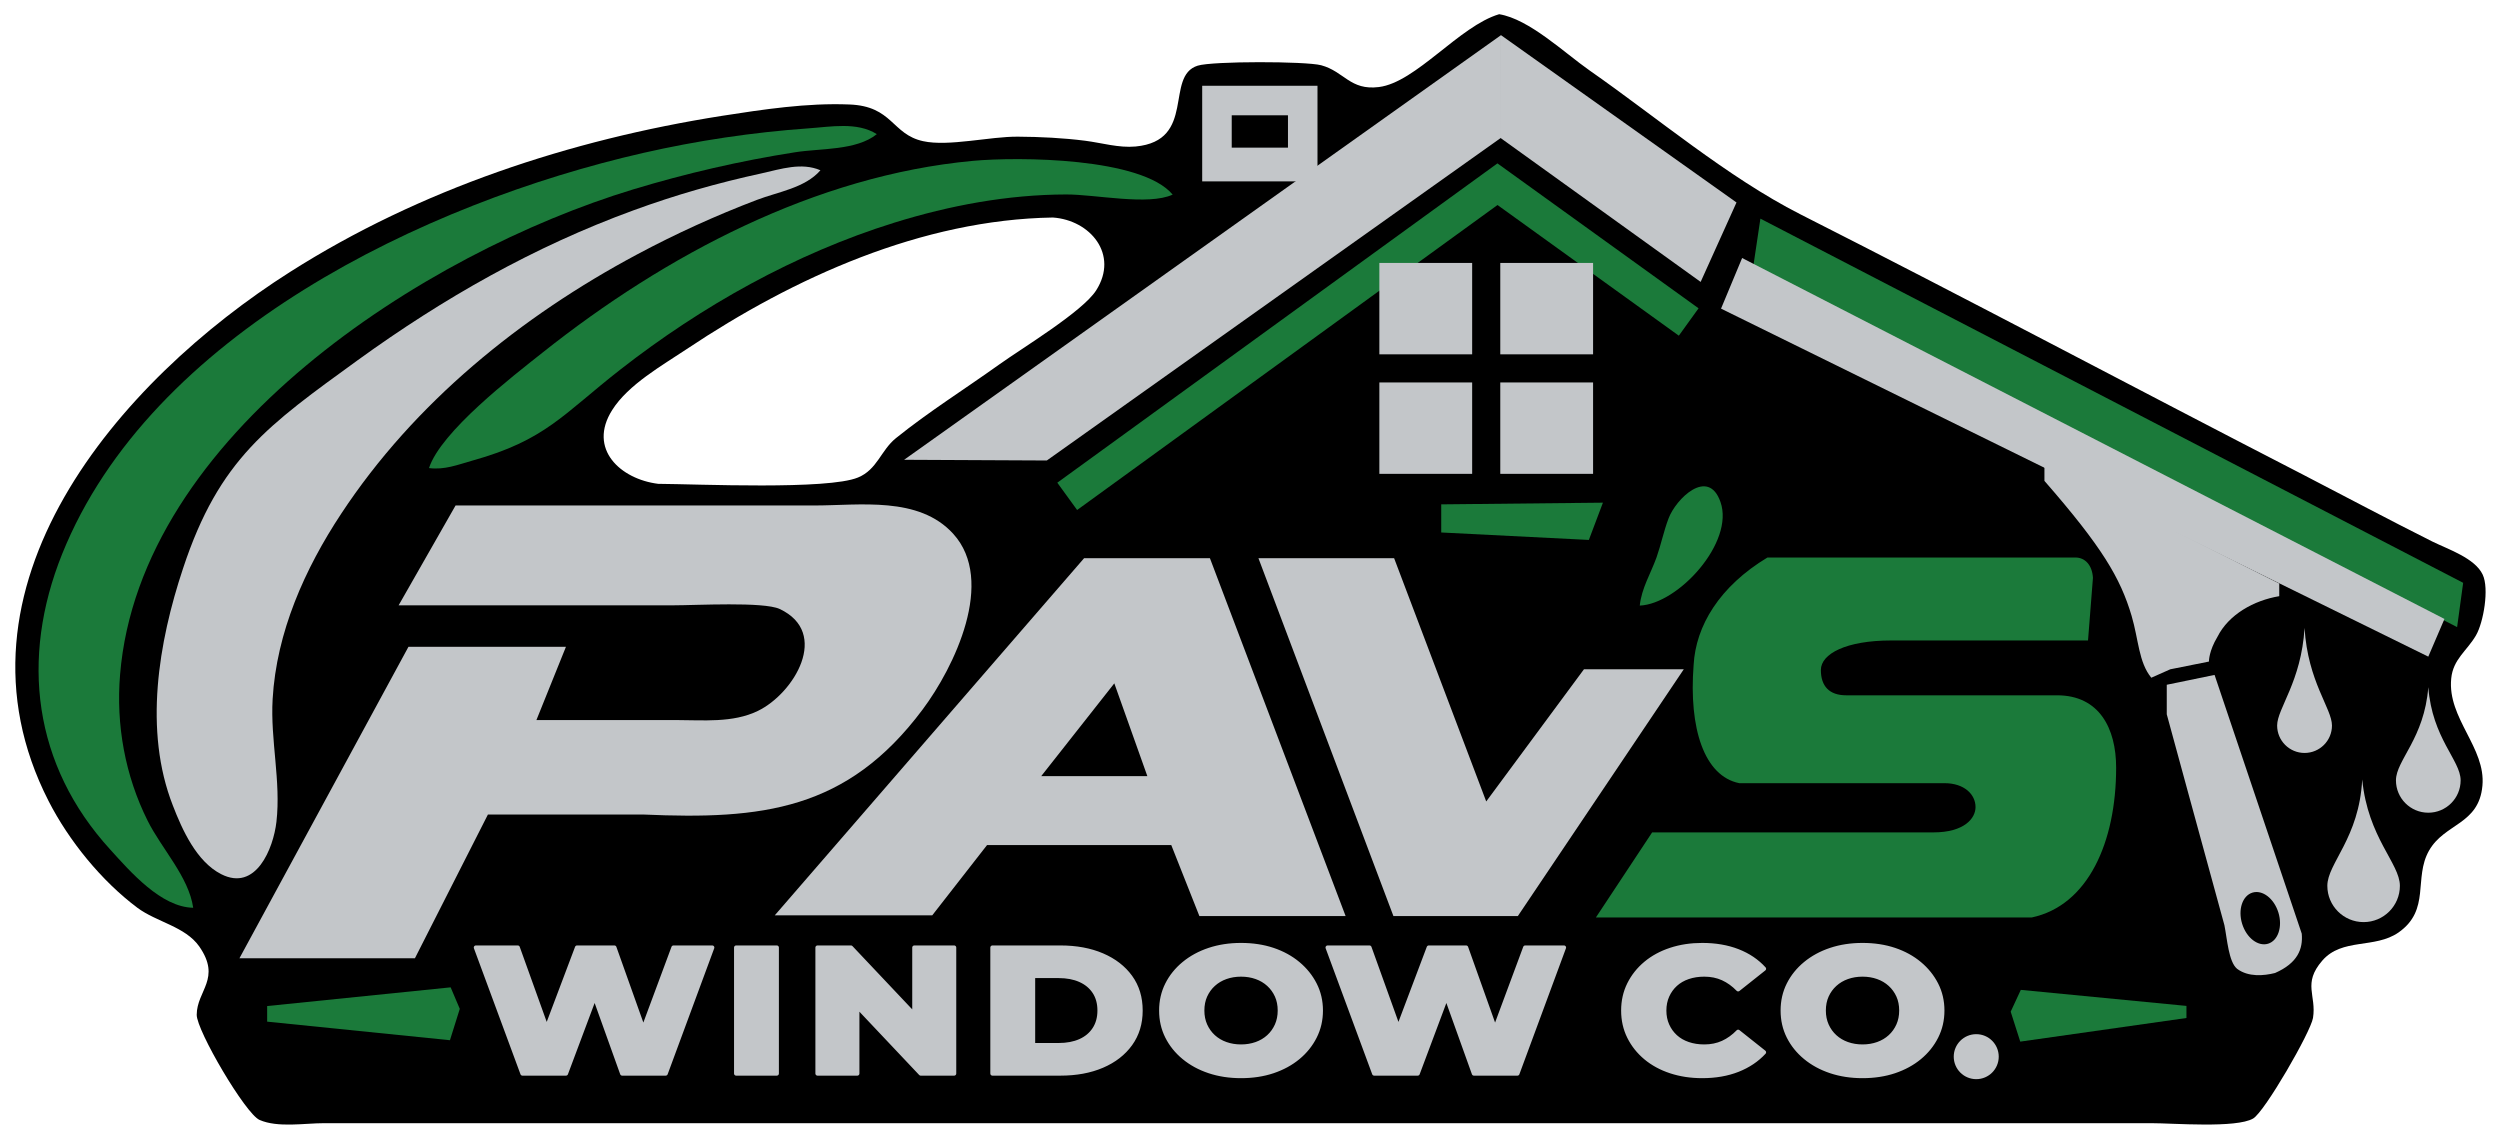
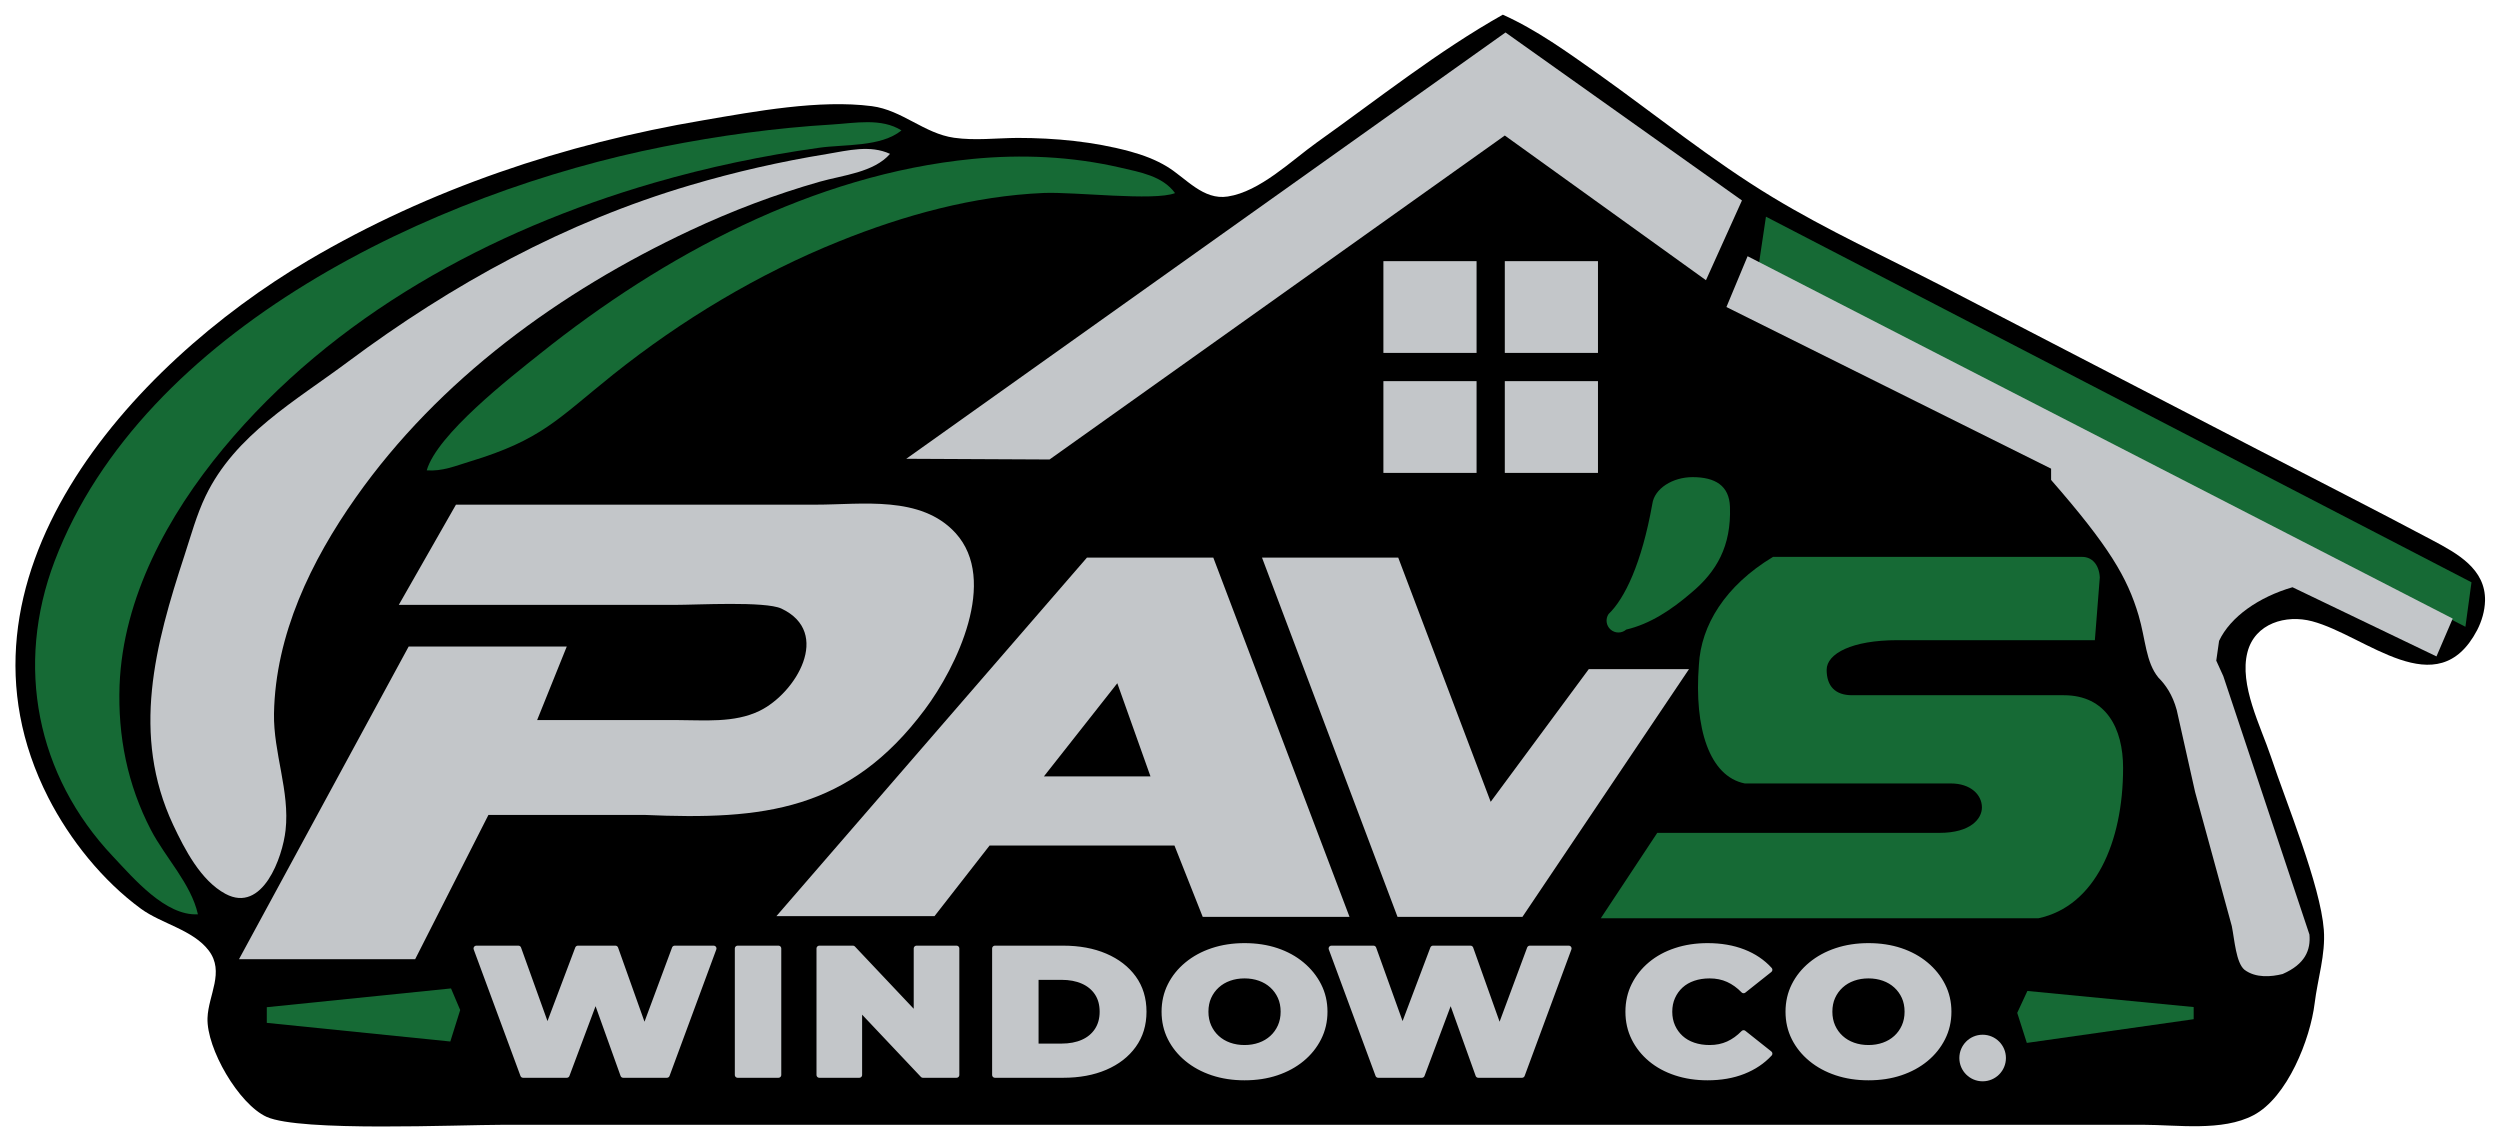
- <svg xmlns="http://www.w3.org/2000/svg" viewBox="-5 7 1778 810" width="1778" height="810">
-   <path id="plate" d="M1061.2 17.1C1032.9 25.5 1002.1 65.6 975.7 68.9C955.2 71.5 951.0 57.8 934.6 53.4C923.6 50.5 857.3 50.4 846.8 53.7C823.1 61.1 846.2 107.1 802.6 111.2C790.7 112.3 778.5 108.6 766.8 107.1C751.1 105.1 734.8 104.3 719.0 104.2C699.1 104.0 669.6 111.4 651.5 107.4C629.1 102.5 630.0 82.4 598.9 81.3C569.0 80.1 537.9 84.8 508.4 89.4C400.6 106.4 293.8 141.6 201.3 200.4C79.5 277.7 -47.9 424.9 29.5 576.6C44.0 605.0 67.2 633.5 92.7 652.6C106.4 662.8 126.7 665.9 136.7 680.1C152.6 703.0 135.0 711.4 134.9 728.7C134.8 739.9 169.6 799.2 179.6 803.5C192.6 809.2 211.7 805.8 225.6 805.8C259.3 805.8 293.0 805.8 326.6 805.8C444.7 805.8 562.7 805.8 680.7 805.8C902.0 805.8 1123.4 805.8 1344.8 805.8C1404.8 805.8 1464.8 805.8 1524.8 805.8C1540.6 805.8 1585.4 809.5 1597.4 802.5C1605.6 797.8 1638.3 741.1 1640.0 731.0C1642.6 714.8 1632.4 706.6 1646.6 690.2C1660.7 673.9 1683.9 681.9 1700.8 670.2C1723.8 654.1 1711.4 631.6 1722.5 612.0C1733.6 592.4 1758.0 593.6 1760.5 565.8C1763.0 538.7 1735.5 517.9 1738.3 489.6C1739.6 475.8 1749.5 469.9 1755.9 458.9C1761.3 449.6 1765.4 425.6 1760.7 415.7C1755.2 403.9 1735.9 397.6 1724.8 392.1C1693.9 376.6 1663.3 360.3 1632.6 344.4C1513.3 283.0 1394.9 219.9 1275.2 159.3C1223.7 133.1 1173.5 90.6 1125.5 57.1C1107.5 44.5 1082.6 20.6 1061.2 17.1ZM743.8 161.7C770.3 163.5 790.9 187.9 774.6 213.5C764.9 228.7 722.0 254.5 705.4 266.4C681.2 283.7 655.4 299.9 632.2 318.6C621.5 327.2 618.9 341.0 605.2 346.6C583.8 355.5 491.5 351.3 463.1 351.1C436.4 347.8 412.8 326.4 430.4 298.6C441.8 280.5 466.0 266.9 483.5 255.2C559.7 204.3 650.7 163.2 743.8 161.7Z" fill="#000000" fill-rule="evenodd" />
-   <path id="swoosh-outer-green" d="M132.4 652.6C129.2 630.5 109.9 610.6 100.0 590.7C84.0 558.7 77.4 522.5 80.4 486.8C94.3 316.4 296.8 186.8 445.3 141.7C483.0 130.3 521.4 121.4 560.4 115.3C578.5 112.4 604.0 114.2 618.6 102.4C604.5 93.5 585.8 97.2 569.8 98.3C530.3 101.1 490.9 107.0 452.3 115.8C297.3 151.2 102.1 244.6 39.2 401.0C9.3 475.4 18.6 551.2 73.4 611.2C87.8 627.1 109.6 652.2 132.4 652.6Z" fill="#1B7A3A" fill-rule="evenodd" />
-   <path id="swoosh-inner-green" d="M300.1 339.9C311.2 341.3 320.3 337.6 330.9 334.6C383.0 320.1 395.5 301.6 436.1 269.9C494.1 224.6 560.6 187.3 630.9 165.4C670.5 153.1 711.6 145.4 753.2 145.3C773.9 145.2 811.7 153.4 829.0 145.4C807.0 119.0 719.5 118.4 686.9 121.4C574.8 131.8 468.1 188.5 381.2 257.5C359.0 275.1 308.6 313.9 300.1 339.9Z" fill="#1B7A3A" fill-rule="evenodd" />
-   <path id="swoosh-silver" d="M578.5 128.1C565.0 122.3 550.5 127.2 536.6 130.3C505.7 137.0 475.2 145.7 445.5 156.6C374.8 182.4 310.3 219.1 249.5 263.1C185.9 309.3 151.0 333.1 125.2 411.2C107.7 463.8 97.1 526.6 117.9 579.8C124.6 597.2 134.8 619.8 152.3 628.7C177.0 641.3 189.4 610.6 191.6 591.5C194.9 562.6 187.2 533.3 188.9 504.2C191.6 456.7 211.8 411.5 237.7 372.3C289.6 293.5 365.4 232.1 448.2 187.9C475.7 173.2 504.1 160.3 533.2 149.2C548.4 143.4 567.6 140.7 578.5 128.1Z" fill="#C3C6C9" fill-rule="evenodd" />
-   <path id="roof-left" d="M638,334 L1062.5,32 V105 L739.5,334.5 Z" fill="#C3C6C9" fill-rule="evenodd" />
-   <path id="roof-right" d="M1062.5,32 L1230,151 L1204.5,207.5 L1062,105 Z" fill="#C3C6C9" fill-rule="evenodd" />
-   <path id="roof-inner-line" d="M754,349 L1060,127 L1196,225" fill="none" stroke="#1B7A3A" stroke-width="24" stroke-linejoin="miter" transform="translate(0,11.0)" />
-   <path id="chimney" d="M850,68 H932 V136 H850 Z" fill="#C3C6C9" />
-   <path d="M871,89H911V112H871Z" fill="#000000" />
+ <svg xmlns="http://www.w3.org/2000/svg" viewBox="-4 9 1771 808" width="1771" height="808">
+   <path id="plate" d="M1060.6 19.4C1014.4 45.4 972.2 79.1 929.0 109.8C910.8 122.8 888.6 144.7 865.8 148.2C848.3 151.0 836.2 135.2 822.7 127.0C814.6 122.1 805.7 118.8 796.6 116.3C770.8 109.3 743.5 106.7 716.8 106.7C701.9 106.8 686.7 108.7 671.9 106.6C650.7 103.6 635.1 87.0 613.6 84.2C576.6 79.4 530.9 87.9 494.2 94.2C396.1 110.8 300.2 142.8 214.3 193.5C88.8 267.6 -48.8 419.1 30.2 574.0C45.4 603.8 68.7 632.9 95.9 652.8C110.4 663.4 132.8 667.7 143.9 682.4C155.3 697.5 143.6 713.8 143.0 730.1C142.2 751.7 165.1 791.2 184.9 800.2C208.8 810.9 320.0 805.8 352.9 805.8C482.6 805.8 612.3 805.8 742.0 805.8C944.0 805.8 1146.1 805.8 1348.1 805.8C1403.5 805.8 1458.8 805.8 1514.1 805.8C1538.3 805.8 1570.3 810.7 1592.4 799.0C1616.4 786.4 1632.6 745.1 1635.7 719.7C1637.8 702.5 1643.5 685.1 1642.2 667.7C1639.8 636.0 1615.5 577.5 1604.7 545.0C1597.5 523.5 1582.1 494.2 1588.1 471.0C1593.4 450.5 1615.4 444.2 1633.9 449.1C1672.2 459.3 1722.6 509.1 1750.8 455.4C1754.1 449.0 1756.2 441.8 1756.4 434.6C1756.9 412.0 1736.6 401.0 1719.1 391.7C1677.9 369.8 1636.3 348.7 1594.8 327.2C1520.5 288.7 1446.1 250.1 1371.7 211.6C1331.7 191.0 1290.2 172.0 1251.7 148.7C1208.8 122.8 1168.9 90.3 1128.1 61.3C1106.2 45.9 1085.0 30.4 1060.6 19.4Z" fill="#000000" fill-rule="evenodd" />
+   <path id="swoosh-outer-green" d="M136.2 656.7C131.4 635.1 113.1 616.5 102.9 596.9C86.3 564.9 79.4 530.5 80.7 494.5C83.1 432.2 115.1 373.9 154.1 326.8C232.2 232.6 343.1 172.2 459.3 138.5C497.6 127.4 536.7 119.2 576.1 113.7C594.3 111.1 619.9 113.3 634.6 101.4C620.4 92.4 601.7 96.2 585.5 97.2C545.4 99.6 505.4 105.1 466.0 112.9C304.1 144.9 97.3 242.1 34.7 406.5C6.6 480.4 21.7 558.3 76.1 615.8C90.7 631.3 113.3 658.0 136.2 656.7Z" fill="#166A35" fill-rule="evenodd" />
+   <path id="swoosh-inner-green" d="M298.3 342.2C309.4 343.0 318.5 339.1 329.0 335.9C379.7 320.5 390.7 306.1 430.5 274.2C478.8 235.7 533.3 202.9 590.6 179.9C636.5 161.4 685.8 147.8 735.4 145.7C757.2 144.8 813.6 151.6 828.4 145.8C819.5 133.6 803.6 131.0 789.5 127.7C755.2 119.8 719.9 118.2 684.9 121.6C572.5 132.6 465.8 189.8 378.8 259.4C357.2 276.6 305.6 316.8 298.3 342.2Z" fill="#166A35" fill-rule="evenodd" />
+   <path id="swoosh-silver" d="M626.5 118.0C612.4 111.5 596.7 115.6 581.8 118.1C549.2 123.4 516.7 130.8 485.0 140.2C396.3 166.4 316.5 210.2 242.6 265.2C205.3 293.1 162.6 316.8 141.6 360.5C135.2 373.9 131.3 388.3 126.7 402.4C105.9 465.9 88.7 529.4 118.7 593.4C126.8 610.6 138.2 632.8 155.7 642.2C182.0 656.3 196.2 616.3 198.3 597.1C201.4 569.5 189.6 542.2 190.1 514.5C191.1 458.6 216.4 406.3 248.0 361.5C307.0 277.7 392.9 215.4 485.0 172.2C514.7 158.3 545.2 146.7 576.8 137.7C593.0 133.1 615.0 131.2 626.5 118.0Z" fill="#C3C6C9" fill-rule="evenodd" />
+   <path id="roof" d="M638,334 L1062.5,32 L1230,151 L1204.5,207.5 L1062,105 L739.5,334.5 Z" fill="#C3C6C9" fill-rule="evenodd" />
  <path id="window" d="M976.0,194.0H1042.0V259.0H976.0ZM976.0,279.0H1042.0V344.0H976.0ZM1062.0,194.0H1128.0V259.0H1062.0ZM1062.0,279.0H1128.0V344.0H1062.0Z" fill="#C3C6C9" />
-   <path id="roof-base-line" d="M1020,365.7 L1135,364.5 L1125,391 L1020,385.7 Z" fill="#1B7A3A" fill-rule="evenodd" />
-   <path id="squeegee-rubber" d="M1247,162.5 L1746.8,421.5 L1742.5,453 L1242,196 Z" fill="#1B7A3A" fill-rule="evenodd" />
-   <path id="squeegee-blade" d="M1234,190.5 L1733.5,447.2 L1722,474 L1219,226.5 Z" fill="#C3C6C9" fill-rule="evenodd" />
-   <path id="squeegee-handle" d="M1536,494 L1570,487 L1632,671 C1633,682 1629,692 1613,699 C1605,701 1594,702 1586,696 C1580,691 1579,675 1577,665 L1551,570 L1536,515 Z" fill="#C3C6C9" fill-rule="evenodd" />
-   <path id="squeegee-head" d="M1449,338 L1616,422 L1616,431 C1598,434 1580,444 1572,460 C1566,470 1566,477 1566,477.5 L1538.5,483 L1525,489 C1516,478 1516,462 1511,445 C1503,418 1490,396 1449,349 Z" fill="#C3C6C9" fill-rule="evenodd" />
-   <ellipse cx="1602.5" cy="660" rx="13.5" ry="19" transform="rotate(-17 1602.5 660)" fill="#000000" />
-   <path class="drop" d="M1634,453.58 C1636.3,491.8 1653.5,510.9 1653.5,523 A19.5,19.5 0 0 1 1614.5,523 C1614.5,510.9 1631.7,491.8 1634,453.58 Z" fill="#C3C6C9" />
-   <path class="drop" d="M1722,495.7 C1724.8,532.2 1745,547.7 1745,562 A23,23 0 0 1 1699,562 C1699,547.7 1719.2,532.2 1722,495.7 Z" fill="#C3C6C9" />
-   <path class="drop" d="M1675,561.34 C1679.1,603.0 1701.8,621.0 1701.8,637 A25.8,25.8 0 0 1 1650.2,637 C1650.2,621.0 1672.9,603.0 1675,561.34 Z" fill="#C3C6C9" />
+   <path id="squeegee-rubber" d="M1247,162.5 L1746.8,421.5 L1742.5,453 L1242,196 Z" fill="#166A35" fill-rule="evenodd" />
+   <path id="squeegee" d="M1234,190.5 L1733.5,447.2 L1722,474 L1620,425 C1596,432 1576,446 1568,463 L1566,477 L1571,488 L1632,671 C1633,682 1629,692 1613,699 C1605,701 1594,702 1586,696 C1580,691 1579,675 1577,665 L1551,570 L1538,512 C1535,501 1530,494 1525,489 C1516,478 1516,462 1511,445 C1503,418 1490,396 1449,349 L1449,341 L1219,226.5 Z" fill="#C3C6C9" fill-rule="evenodd" />
  <path id="letter-P" d="M319,366.5 L278.5,437.5 H474 C490,437.5 538,434.8 549.5,440.1 C585.6,457.1 559.8,500.1 534,512.6 C516.1,521.3 494.8,519.1 475.6,519.1 H376.5 L397.5,467 H285.5 L165.3,688.5 H290.1 L342,586.3 H452.8 C536.8,590 597.5,583.4 651.1,511.7 C673.7,481.5 703.4,420.1 672.9,386.6 C648.4,359.7 606.5,366.5 574,366.5 Z" fill="#C3C6C9" fill-rule="evenodd" />
  <path id="letter-A" d="M766,404 H855.5 L952,658.5 H848 L828,608 H697 L658,658 H546 Z M787.5,493 L811,559 H735.5 Z" fill="#C3C6C9" fill-rule="evenodd" />
  <path id="letter-V" d="M890,404 H986.5 L1052,577 L1121.5,483 H1192.5 L1074.5,658.5 H986 Z" fill="#C3C6C9" fill-rule="evenodd" />
-   <path id="apostrophe" d="M1161.2 437.7C1188.7 436.5 1228.7 392.6 1218.6 364.0C1209.9 339.1 1186.8 361.8 1181.6 375.9C1178.2 384.9 1176.3 394.4 1173.1 403.5C1168.9 415.1 1162.5 425.3 1161.2 437.7Z" fill="#1B7A3A" fill-rule="evenodd" />
-   <path id="letter-S" d="M1252,403.5 H1471 C1478,403.5 1483,409 1483.5,418 L1480,462.5 H1340 C1308,462.5 1290,472 1290,483.5 C1290,495 1296,501.5 1308,501.5 H1458 C1488,501.5 1500,525 1500,553 C1500,606 1480,651 1440,659.5 H1130 L1170,599 H1370 C1392,599 1400,589 1400,581 C1400,572 1392,564 1378,564 H1232 C1207,559 1196,525 1199.5,480 C1201,452 1218,424 1252,403.5 Z" fill="#1B7A3A" fill-rule="evenodd" />
-   <path id="bar-left" d="M185,722.5 L315.5,709.2 L322,724.5 L315,746.8 L185,733.6 Z" fill="#1B7A3A" fill-rule="evenodd" />
-   <path id="bar-right" d="M1550,722.4 L1432.2,711 L1425,726.5 L1431.8,747.8 L1550,731 Z" fill="#1B7A3A" fill-rule="evenodd" />
-   <path id="text-window" d="M366.57 770.50 333.45 680.90H363.22L383.79 738.12L405.39 680.90H431.95L452.52 738.63L473.97 680.90H501.55L468.43 770.50H437.49L417.94 715.97L397.51 770.50ZM518.55 770.50V680.90H547.45V770.50ZM576.41 770.50V680.90H600.19L645.28 728.64V680.90H673.59V770.50H649.81L604.72 722.76V770.50ZM700.82 770.50V680.90H749.12Q766.05 680.90 778.89 686.40Q791.73 691.91 798.95 701.89Q806.18 711.88 806.18 725.70Q806.18 739.40 798.95 749.44Q791.73 759.49 778.89 765.00Q766.05 770.50 749.12 770.50ZM729.72 750.28H747.96Q756.71 750.28 763.20 747.40Q769.70 744.52 773.35 738.95Q776.99 733.38 776.99 725.70Q776.99 717.89 773.35 712.39Q769.70 706.88 763.20 704.00Q756.71 701.12 747.96 701.12H729.72ZM877.62 772.29Q865.37 772.29 855.01 768.84Q844.65 765.38 836.99 759.04Q829.33 752.71 825.09 744.26Q820.86 735.81 820.86 725.70Q820.86 715.59 825.09 707.14Q829.33 698.69 836.99 692.36Q844.65 686.02 855.01 682.56Q865.37 679.11 877.62 679.11Q890.03 679.11 900.32 682.56Q910.60 686.02 918.19 692.36Q925.78 698.69 930.08 707.14Q934.39 715.59 934.39 725.70Q934.39 735.81 930.08 744.32Q925.78 752.84 918.19 759.11Q910.60 765.38 900.32 768.84Q890.03 772.29 877.62 772.29ZM877.62 751.30Q883.46 751.30 888.50 749.51Q893.53 747.72 897.25 744.32Q900.97 740.93 903.09 736.20Q905.20 731.46 905.20 725.70Q905.20 719.81 903.09 715.14Q900.97 710.47 897.25 707.08Q893.53 703.68 888.50 701.89Q883.46 700.10 877.62 700.10Q871.79 700.10 866.75 701.89Q861.72 703.68 858.00 707.08Q854.28 710.47 852.16 715.14Q850.05 719.81 850.05 725.70Q850.05 731.46 852.16 736.20Q854.28 740.93 858.00 744.32Q861.72 747.72 866.75 749.51Q871.79 751.30 877.62 751.30ZM972.32 770.50 939.20 680.90H968.97L989.54 738.12L1011.14 680.90H1037.70L1058.27 738.63L1079.72 680.90H1107.30L1074.18 770.50H1043.24L1023.69 715.97L1003.26 770.50ZM1205.63 772.29Q1193.52 772.29 1183.23 768.90Q1172.94 765.51 1165.43 759.24Q1157.91 752.96 1153.68 744.45Q1149.45 735.94 1149.45 725.70Q1149.45 715.46 1153.68 706.95Q1157.91 698.44 1165.43 692.16Q1172.94 685.89 1183.23 682.50Q1193.52 679.11 1205.63 679.11Q1219.78 679.11 1230.95 683.46Q1242.11 687.81 1249.55 696.00L1231.16 710.60Q1226.20 705.48 1220.29 702.79Q1214.38 700.10 1207.09 700.10Q1200.81 700.10 1195.56 701.89Q1190.31 703.68 1186.59 707.08Q1182.87 710.47 1180.75 715.20Q1178.63 719.94 1178.63 725.70Q1178.63 731.46 1180.75 736.20Q1182.87 740.93 1186.59 744.32Q1190.31 747.72 1195.56 749.51Q1200.81 751.30 1207.09 751.30Q1214.38 751.30 1220.29 748.61Q1226.20 745.92 1231.16 740.80L1249.55 755.40Q1242.11 763.46 1230.95 767.88Q1219.78 772.29 1205.63 772.29ZM1319.62 772.29Q1307.37 772.29 1297.01 768.84Q1286.65 765.38 1278.99 759.04Q1271.33 752.71 1267.09 744.26Q1262.86 735.81 1262.86 725.70Q1262.86 715.59 1267.09 707.14Q1271.33 698.69 1278.99 692.36Q1286.65 686.02 1297.01 682.56Q1307.37 679.11 1319.62 679.11Q1332.03 679.11 1342.32 682.56Q1352.60 686.02 1360.19 692.36Q1367.78 698.69 1372.08 707.14Q1376.39 715.59 1376.39 725.70Q1376.39 735.81 1372.08 744.32Q1367.78 752.84 1360.19 759.11Q1352.60 765.38 1342.32 768.84Q1332.03 772.29 1319.62 772.29ZM1319.62 751.30Q1325.46 751.30 1330.50 749.51Q1335.53 747.72 1339.25 744.32Q1342.97 740.93 1345.09 736.20Q1347.20 731.46 1347.20 725.70Q1347.20 719.81 1345.09 715.14Q1342.97 710.47 1339.25 707.08Q1335.53 703.68 1330.50 701.89Q1325.46 700.10 1319.62 700.10Q1313.79 700.10 1308.75 701.89Q1303.72 703.68 1300.00 707.08Q1296.28 710.47 1294.16 715.14Q1292.05 719.81 1292.05 725.70Q1292.05 731.46 1294.16 736.20Q1296.28 740.93 1300.00 744.32Q1303.72 747.72 1308.75 749.51Q1313.79 751.30 1319.62 751.30Z" fill="#C3C6C9" stroke="#C3C6C9" stroke-width="3" stroke-linejoin="round" />
-   <circle cx="1400.5" cy="758.5" r="16.0" fill="#C3C6C9" />
+   <path id="apostrophe" d="M1135.5,444 C1147,433 1159,408 1166.5,366 C1168,355 1181,347 1195,347 C1211,347 1221,353 1221.5,368 C1222.5,396 1212,414 1194,429 C1180,441 1165,451 1148,455 A8.4,8.4 0 0 1 1135.5,444 Z" fill="#166A35" fill-rule="evenodd" />
+   <path id="letter-S" d="M1252,403.5 H1471 C1478,403.5 1483,409 1483.5,418 L1480,462.5 H1340 C1308,462.5 1290,472 1290,483.5 C1290,495 1296,501.5 1308,501.5 H1458 C1488,501.5 1500,525 1500,553 C1500,606 1480,651 1440,659.5 H1130 L1170,599 H1370 C1392,599 1400,589 1400,581 C1400,572 1392,564 1378,564 H1232 C1207,559 1196,525 1199.5,480 C1201,452 1218,424 1252,403.5 Z" fill="#166A35" fill-rule="evenodd" />
+   <path id="bar-left" d="M185,722.5 L315.5,709.2 L322,724.5 L315,746.8 L185,733.6 Z" fill="#166A35" fill-rule="evenodd" />
+   <path id="bar-right" d="M1550,722.4 L1432.2,711 L1425,726.5 L1431.8,747.8 L1550,731 Z" fill="#166A35" fill-rule="evenodd" />
+   <path id="text-window" d="M366.57 770.50 333.45 680.90H363.22L383.79 738.12L405.39 680.90H431.95L452.52 738.63L473.97 680.90H501.55L468.43 770.50H437.49L417.94 715.97L397.51 770.50ZM518.55 770.50V680.90H547.45V770.50ZM576.41 770.50V680.90H600.19L645.28 728.64V680.90H673.59V770.50H649.81L604.72 722.76V770.50ZM700.82 770.50V680.90H749.12Q766.05 680.90 778.89 686.40Q791.73 691.91 798.95 701.89Q806.18 711.88 806.18 725.70Q806.18 739.40 798.95 749.44Q791.73 759.49 778.89 765.00Q766.05 770.50 749.12 770.50ZM729.72 750.28H747.96Q756.71 750.28 763.20 747.40Q769.70 744.52 773.35 738.95Q776.99 733.38 776.99 725.70Q776.99 717.89 773.35 712.39Q769.70 706.88 763.20 704.00Q756.71 701.12 747.96 701.12H729.72ZM877.62 772.29Q865.37 772.29 855.01 768.84Q844.65 765.38 836.99 759.04Q829.33 752.71 825.09 744.26Q820.86 735.81 820.86 725.70Q820.86 715.59 825.09 707.14Q829.33 698.69 836.99 692.36Q844.65 686.02 855.01 682.56Q865.37 679.11 877.62 679.11Q890.03 679.11 900.32 682.56Q910.60 686.02 918.19 692.36Q925.78 698.69 930.08 707.14Q934.39 715.59 934.39 725.70Q934.39 735.81 930.08 744.32Q925.78 752.84 918.19 759.11Q910.60 765.38 900.32 768.84Q890.03 772.29 877.62 772.29ZM877.62 751.30Q883.46 751.30 888.50 749.51Q893.53 747.72 897.25 744.32Q900.97 740.93 903.09 736.20Q905.20 731.46 905.20 725.70Q905.20 719.81 903.09 715.14Q900.97 710.47 897.25 707.08Q893.53 703.68 888.50 701.89Q883.46 700.10 877.62 700.10Q871.79 700.10 866.75 701.89Q861.72 703.68 858.00 707.08Q854.28 710.47 852.16 715.14Q850.05 719.81 850.05 725.70Q850.05 731.46 852.16 736.20Q854.28 740.93 858.00 744.32Q861.72 747.72 866.75 749.51Q871.79 751.30 877.62 751.30ZM972.32 770.50 939.20 680.90H968.97L989.54 738.12L1011.14 680.90H1037.70L1058.27 738.63L1079.72 680.90H1107.30L1074.18 770.50H1043.24L1023.69 715.97L1003.26 770.50ZM1205.63 772.29Q1193.52 772.29 1183.23 768.90Q1172.94 765.51 1165.43 759.24Q1157.91 752.96 1153.68 744.45Q1149.45 735.94 1149.45 725.70Q1149.45 715.46 1153.68 706.95Q1157.91 698.44 1165.43 692.16Q1172.94 685.89 1183.23 682.50Q1193.52 679.11 1205.63 679.11Q1219.78 679.11 1230.95 683.46Q1242.11 687.81 1249.55 696.00L1231.16 710.60Q1226.20 705.48 1220.29 702.79Q1214.38 700.10 1207.09 700.10Q1200.81 700.10 1195.56 701.89Q1190.31 703.68 1186.59 707.08Q1182.87 710.47 1180.75 715.20Q1178.63 719.94 1178.63 725.70Q1178.63 731.46 1180.75 736.20Q1182.87 740.93 1186.59 744.32Q1190.31 747.72 1195.56 749.51Q1200.81 751.30 1207.09 751.30Q1214.38 751.30 1220.29 748.61Q1226.20 745.92 1231.16 740.80L1249.55 755.40Q1242.11 763.46 1230.95 767.88Q1219.78 772.29 1205.63 772.29ZM1319.62 772.29Q1307.37 772.29 1297.01 768.84Q1286.65 765.38 1278.99 759.04Q1271.33 752.71 1267.09 744.26Q1262.86 735.81 1262.86 725.70Q1262.86 715.59 1267.09 707.14Q1271.33 698.69 1278.99 692.36Q1286.65 686.02 1297.01 682.56Q1307.37 679.11 1319.62 679.11Q1332.03 679.11 1342.32 682.56Q1352.60 686.02 1360.19 692.36Q1367.78 698.69 1372.08 707.14Q1376.39 715.59 1376.39 725.70Q1376.39 735.81 1372.08 744.32Q1367.78 752.84 1360.19 759.11Q1352.60 765.38 1342.32 768.84Q1332.03 772.29 1319.62 772.29ZM1319.62 751.30Q1325.46 751.30 1330.50 749.51Q1335.53 747.72 1339.25 744.32Q1342.97 740.93 1345.09 736.20Q1347.20 731.46 1347.20 725.70Q1347.20 719.81 1345.09 715.14Q1342.97 710.47 1339.25 707.08Q1335.53 703.68 1330.50 701.89Q1325.46 700.10 1319.62 700.10Q1313.79 700.10 1308.75 701.89Q1303.72 703.68 1300.00 707.08Q1296.28 710.47 1294.16 715.14Q1292.05 719.81 1292.05 725.70Q1292.05 731.46 1294.16 736.20Q1296.28 740.93 1300.00 744.32Q1303.72 747.72 1308.75 749.51Q1313.79 751.30 1319.62 751.30Z" fill="#C3C6C9" stroke="#C3C6C9" stroke-width="4" stroke-linejoin="round" />
+   <circle cx="1400.5" cy="758.5" r="16.5" fill="#C3C6C9" />
</svg>
